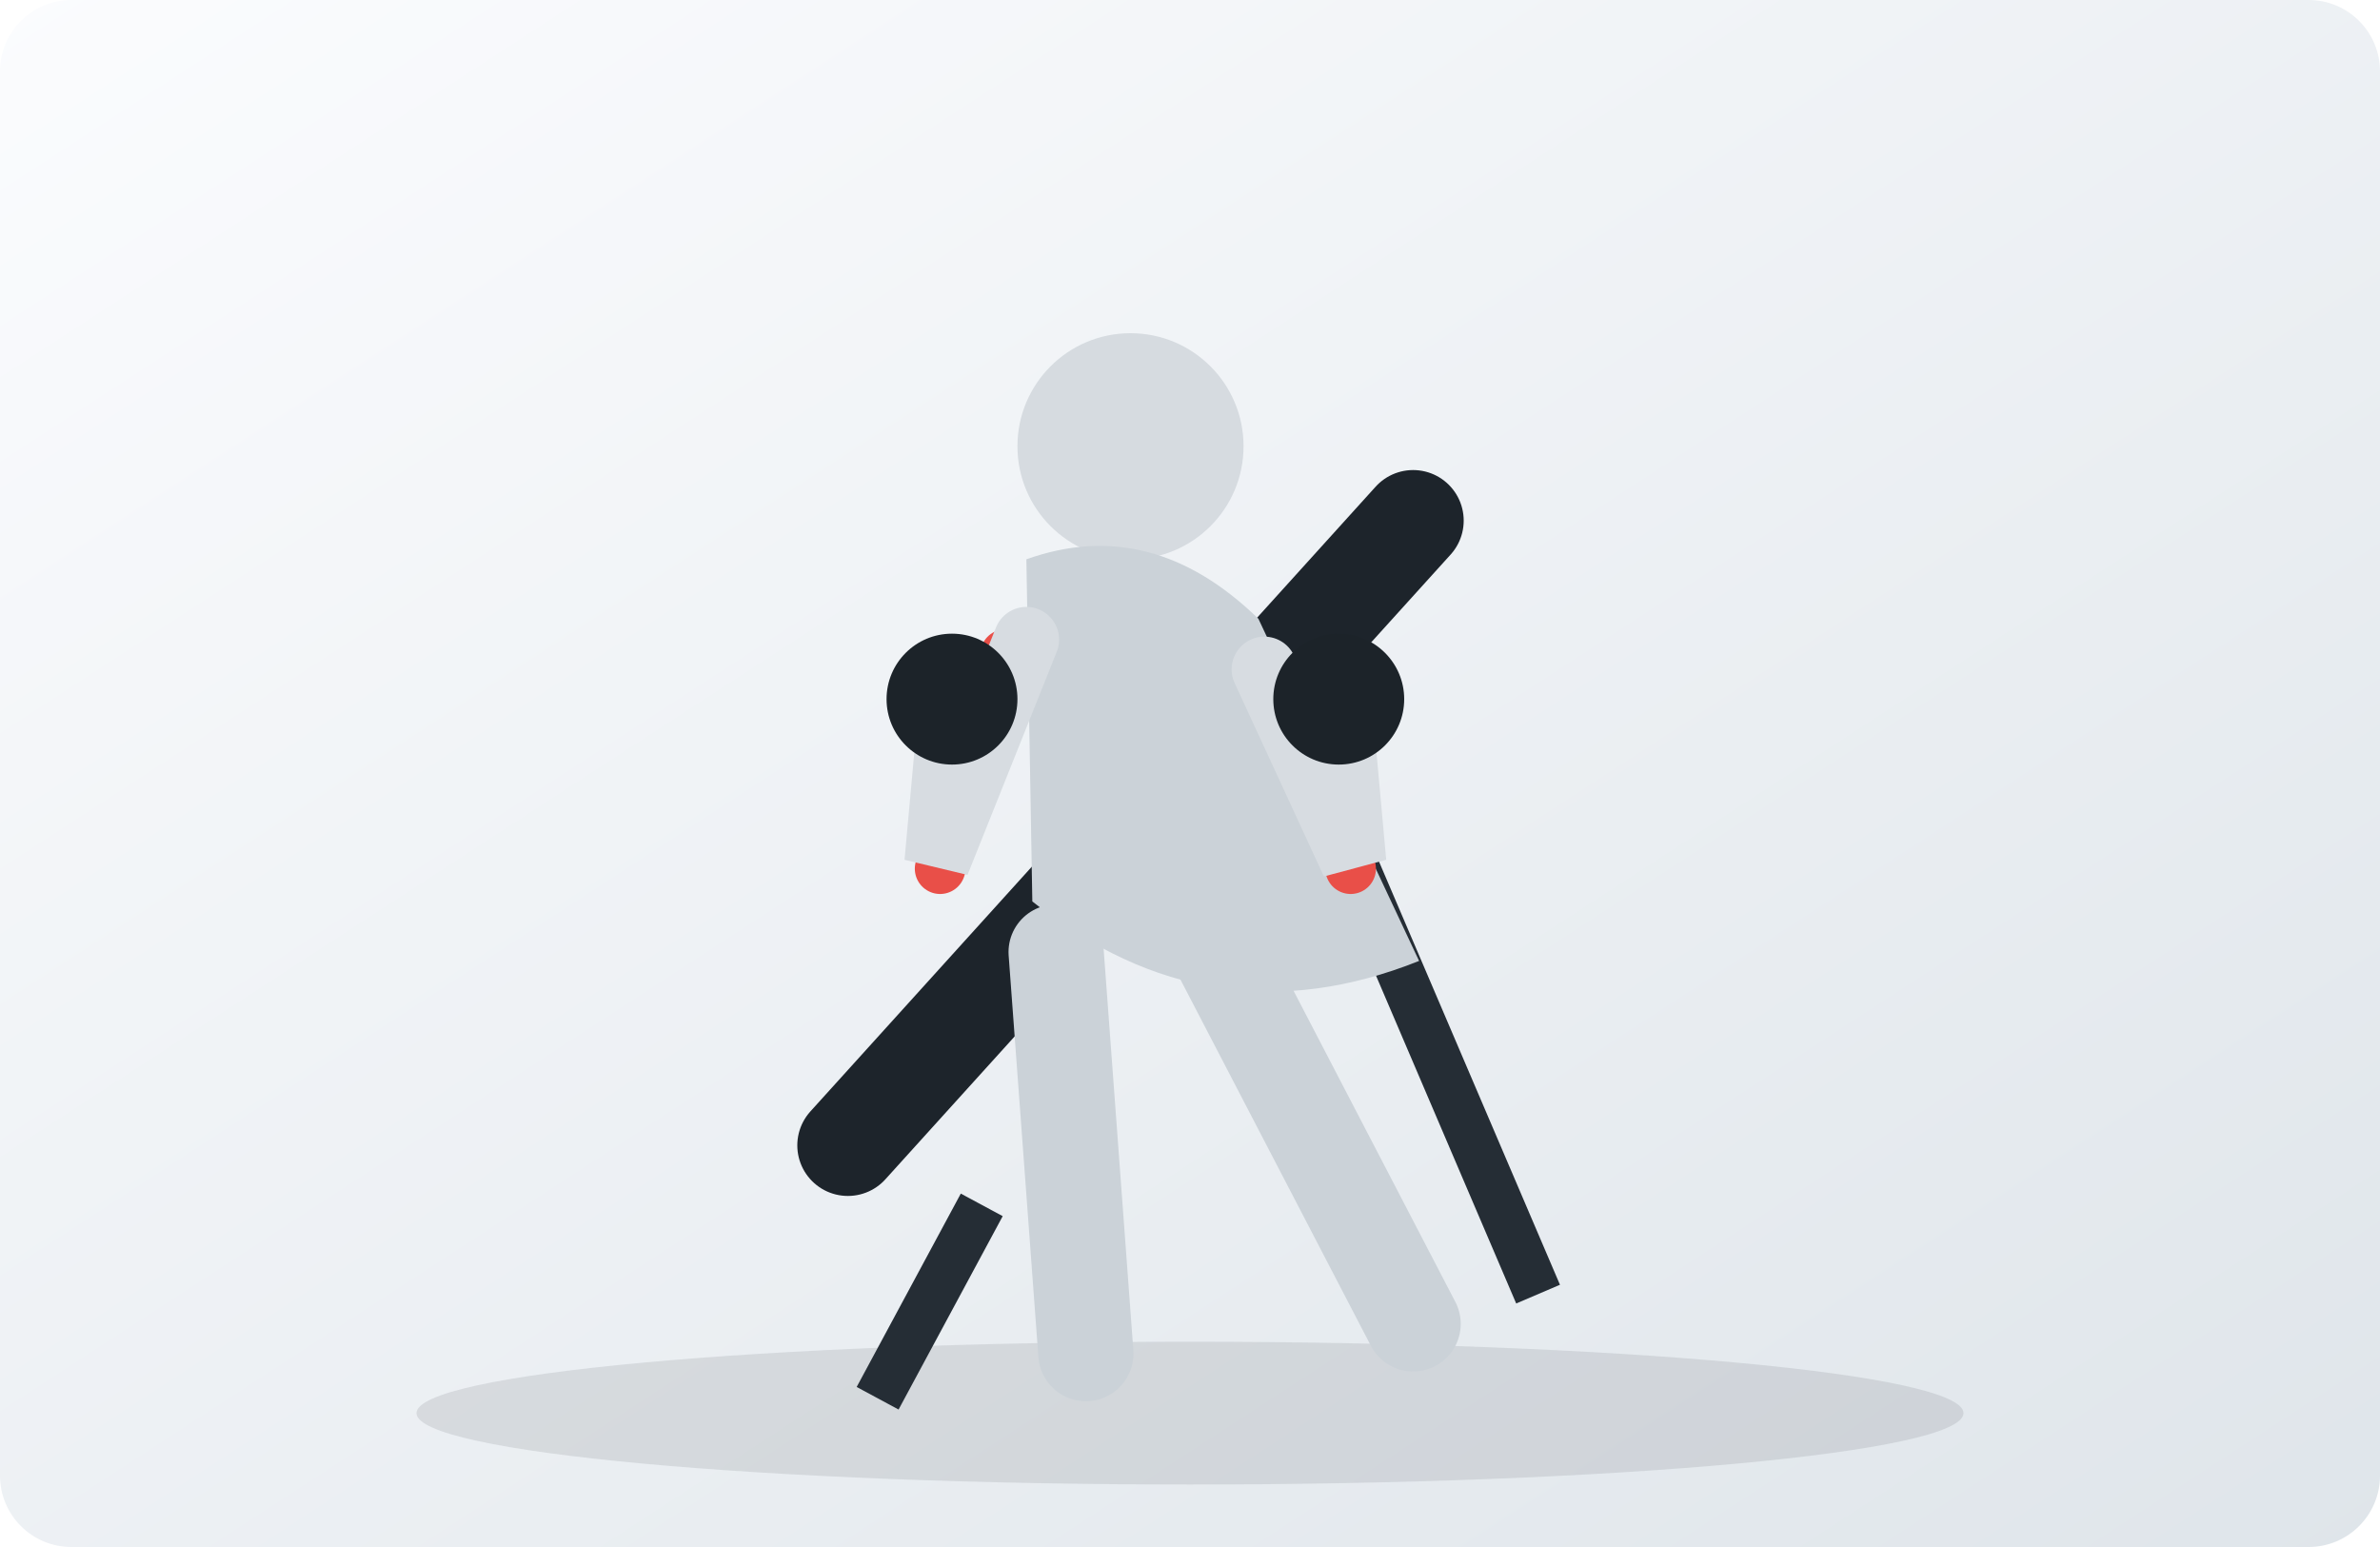
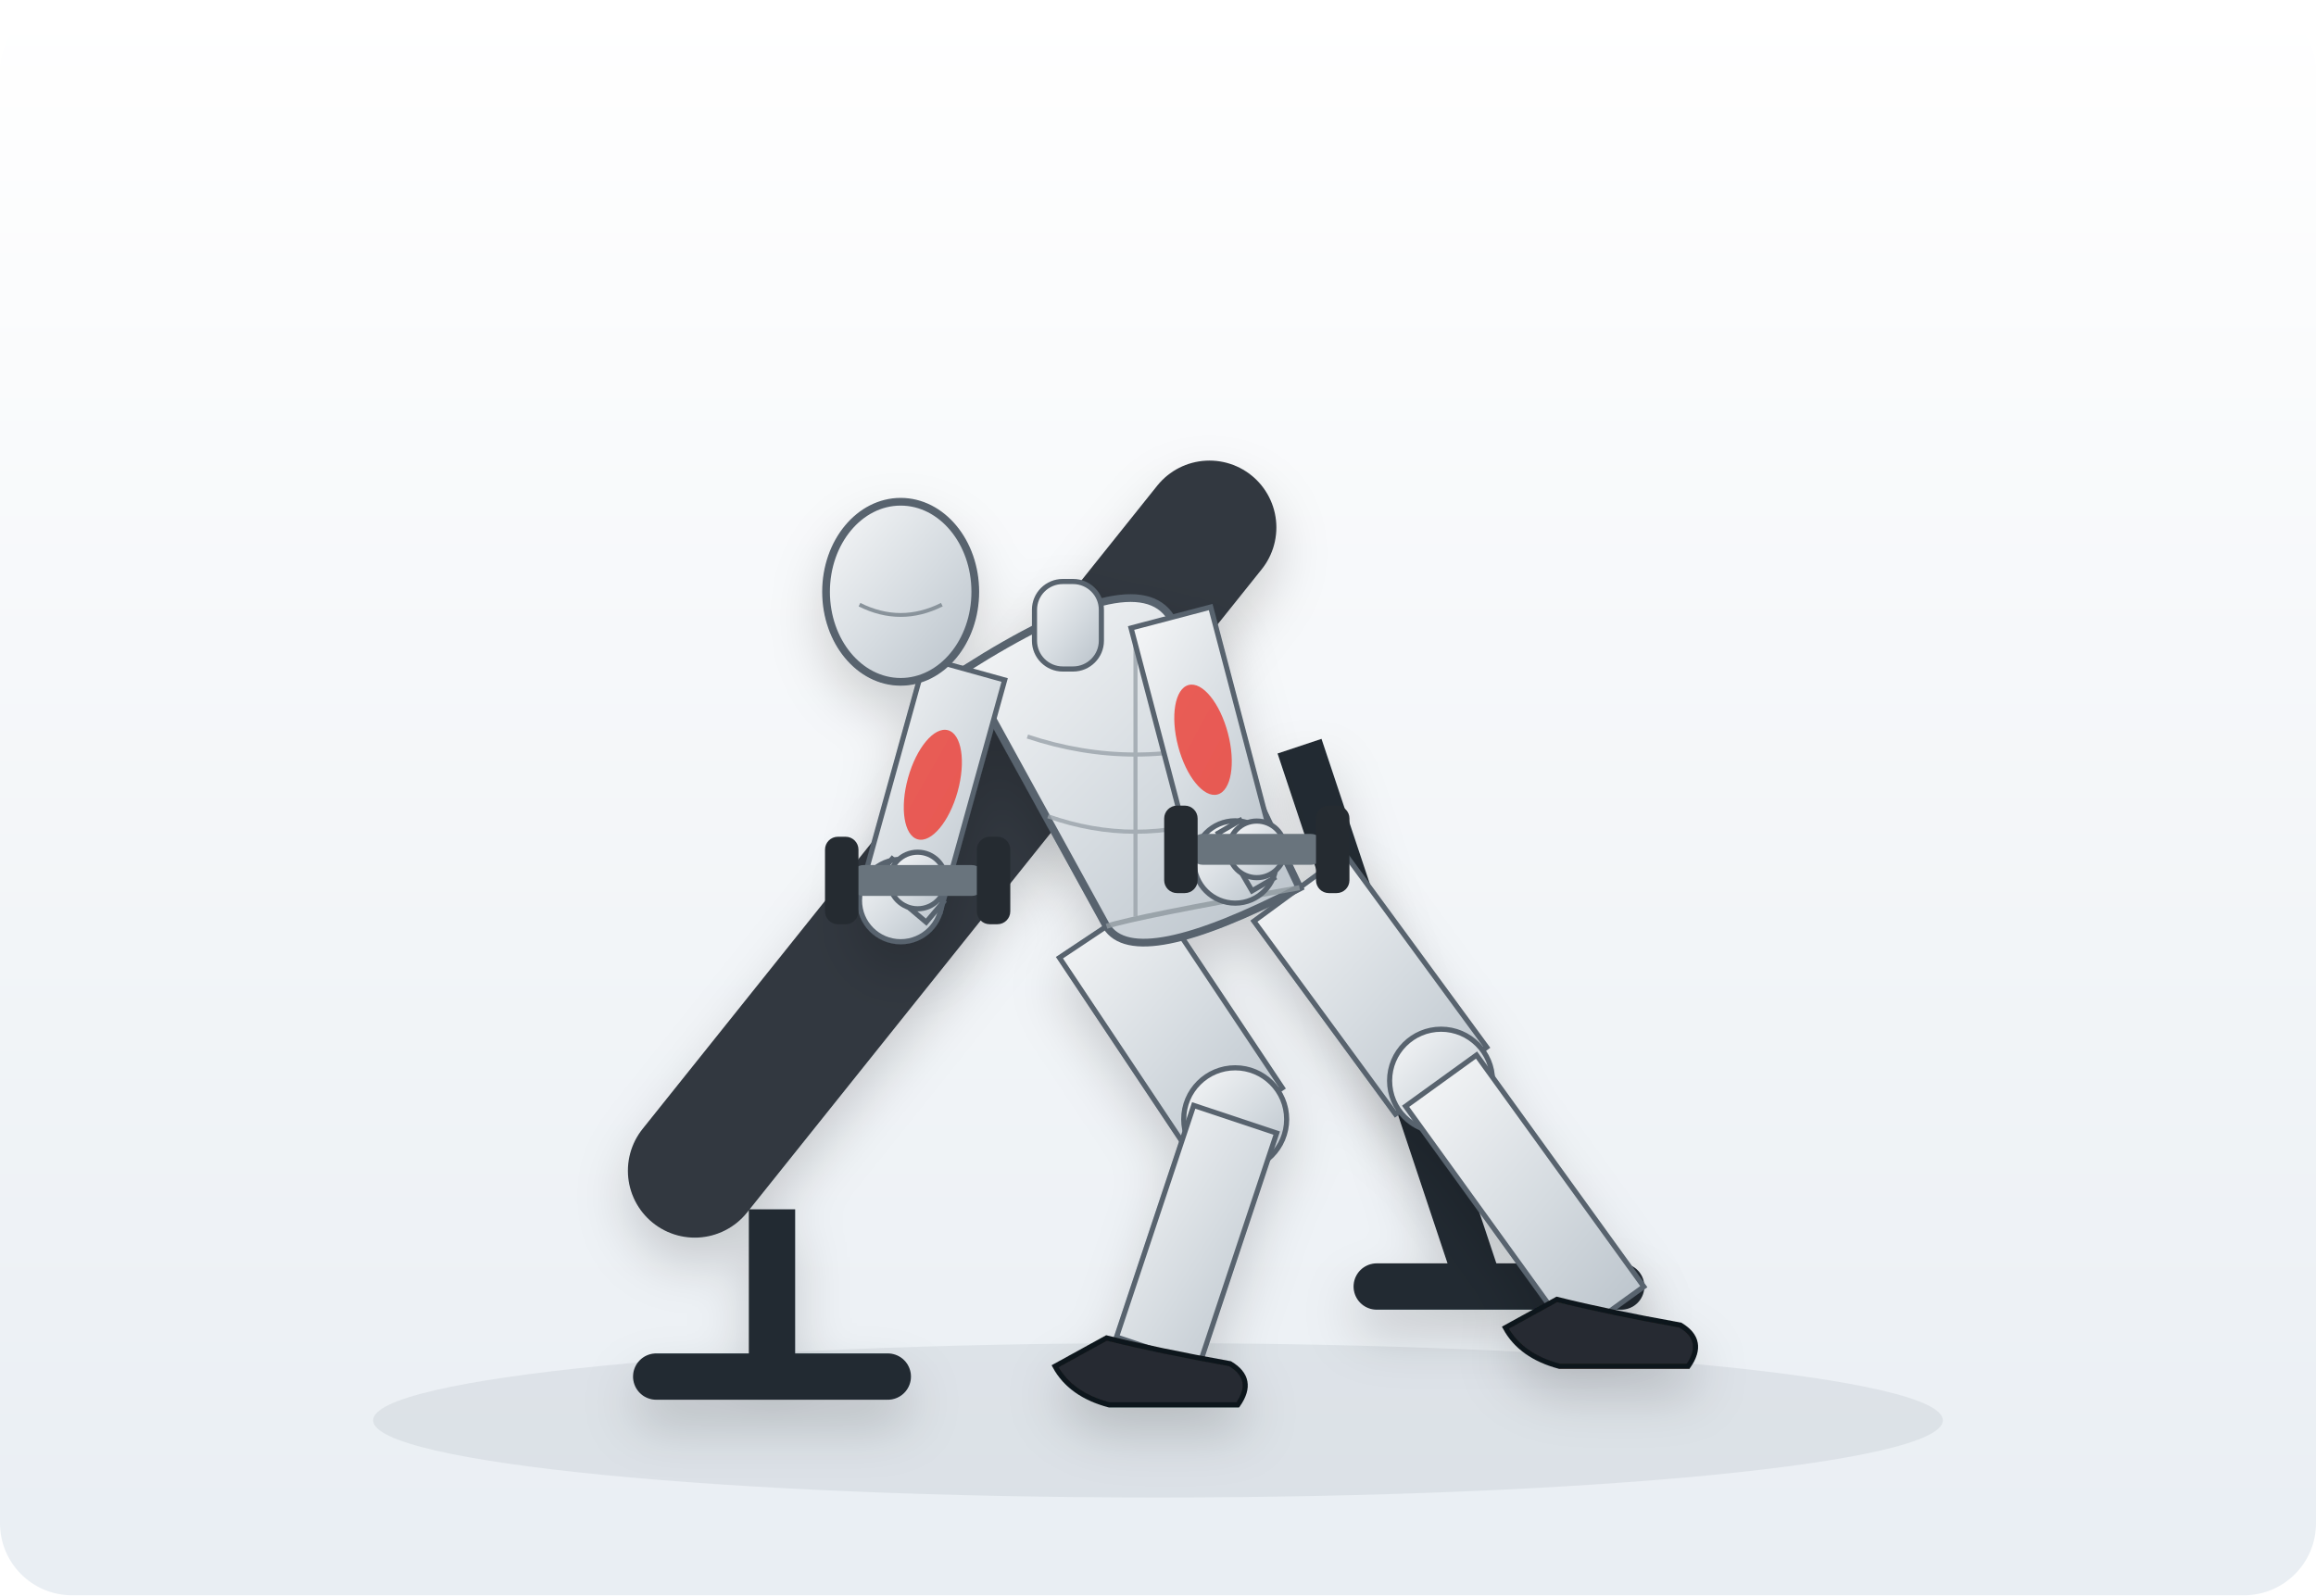
- <svg xmlns="http://www.w3.org/2000/svg" width="800" height="520" viewBox="0 0 800 520" role="img" aria-label="Ilustración técnica LiftEngine">
+ <svg xmlns="http://www.w3.org/2000/svg" width="900" height="620" viewBox="0 0 900 620" role="img" aria-label="Curl inclinado con mancuernas" data-style="anatomical-v2">
  <defs>
-     <linearGradient id="bg" x2="1" y2="1">
-       <stop stop-color="#fbfcfe" />
-       <stop offset="1" stop-color="#dfe5ea" />
+     <linearGradient id="bg" x2="0" y2="1">
+       <stop stop-color="#ffffff" />
+       <stop offset="1" stop-color="#e9eef3" />
    </linearGradient>
+     <linearGradient id="body" x2="1" y2="1">
+       <stop stop-color="#f7f8f9" />
+       <stop offset=".55" stop-color="#d5dbe0" />
+       <stop offset="1" stop-color="#b8c1c9" />
+     </linearGradient>
+     <linearGradient id="metal" x2="1">
+       <stop stop-color="#20272d" />
+       <stop offset=".5" stop-color="#7e8993" />
+       <stop offset="1" stop-color="#2a3239" />
+     </linearGradient>
+     <filter id="shadow" x="-20%" y="-20%" width="140%" height="160%">
+       <feDropShadow dx="0" dy="10" stdDeviation="10" flood-opacity=".17" />
+     </filter>
  </defs>
-   <rect width="800" height="520" rx="24" fill="url(#bg)" />
-   <ellipse cx="400" cy="475" rx="260" ry="24" fill="#111820" opacity=".1" />
-   <path d="M285 385l190-210" stroke="#1d242b" stroke-width="34" stroke-linecap="round" />
-   <path d="M330 405l-35 65M455 290l62 145" stroke="#252d35" stroke-width="16" />
-   <circle cx="380" cy="150" r="38" fill="#d6dbe0" />
-   <path d="M345 188q42-15 78 20l54 115q-70 28-130-20z" fill="#cbd2d8" />
-   <path d="M410 320l65 125M355 320l10 135" stroke="#cbd2d8" stroke-width="32" stroke-linecap="round" />
-   <path d="M338 220l-22 72M432 230l22 62" stroke="#e94f48" stroke-width="17" stroke-linecap="round" />
-   <path d="M345 215L315 290L320 235M425 225L455 290L450 235" stroke="#d7dce1" stroke-width="22" fill="none" stroke-linecap="round" />
-   <circle cx="320" cy="235" r="22" fill="#1c2329" />
-   <circle cx="450" cy="235" r="22" fill="#1c2329" />
+   <rect width="900" height="620" rx="28" fill="url(#bg)" />
+   <ellipse cx="450" cy="552" rx="305" ry="30" fill="#6d7a85" opacity=".12" />
+   <g class="equipment" filter="url(#shadow)">
+     <path d="M270 455L470 205" stroke="#303840" stroke-width="52" stroke-linecap="round" />
+     <path d="M300 470v65M505 290l70 210" stroke="#242b31" stroke-width="18" />
+     <path d="M255 535h90M535 500h95" stroke="#242b31" stroke-width="18" stroke-linecap="round" />
+   </g>
+   <g filter="url(#shadow)">
+     <g class="anatomical-v2">
+       <path d="M411.695 372.203 L461.695 447.203 Q480 435 498.305 422.797 L448.305 347.797 Q430 360 411.695 372.203Z" fill="url(#body)" stroke="#58636e" stroke-width="2" />
+       <circle cx="480" cy="435" r="20" fill="url(#body)" stroke="#58636e" stroke-width="2" />
+       <path d="M463.872 429.624 L433.872 519.624 Q450 525 466.128 530.376 L496.128 440.376 Q480 435 463.872 429.624Z" fill="url(#body)" stroke="#58636e" stroke-width="2" />
+       <path d="M487.259 358.01 L542.259 433.01 Q560 420 577.741 406.99 L522.741 331.99 Q505 345 487.259 358.01Z" fill="url(#body)" stroke="#58636e" stroke-width="2" />
+       <circle cx="560" cy="420" r="20" fill="url(#body)" stroke="#58636e" stroke-width="2" />
+       <path d="M546.218 429.953 L611.218 519.953 Q625 510 638.782 500.047 L573.782 410.047 Q560 420 546.218 429.953Z" fill="url(#body)" stroke="#58636e" stroke-width="2" />
+       <path d="M375 260 Q441.25 218 455 240 L505 345 Q441.25 378 430 360 Z" fill="url(#body)" stroke="#58636e" stroke-width="3" />
+       <path d="M430 360 Q441.25 356.25 505 345" fill="none" stroke="#8e989f" stroke-width="2" opacity=".8" />
+       <path d="M441.25 246.25v110 M399.25 286.25q42 14 84 0 M407.25 317.25q34 12 68 0" fill="none" stroke="#9aa3aa" stroke-width="1.6" opacity=".8" />
+       <path d="M359.584 255.718 L334.584 345.718 Q350 350 365.416 354.282 L390.416 264.282 Q375 260 359.584 255.718Z" fill="url(#body)" stroke="#58636e" stroke-width="2" />
+       <circle cx="350" cy="350" r="16" fill="url(#body)" stroke="#58636e" stroke-width="2" />
+       <path d="M359.924 358.397 L366.524 350.597 Q356.6 342.2 346.676 333.803 L340.076 341.603 Q350 350 359.924 358.397Z" fill="url(#body)" stroke="#58636e" stroke-width="2" />
+       <circle cx="356.6" cy="342.2" r="11" fill="url(#body)" stroke="#58636e" stroke-width="2" />
+       <path d="M439.527 244.072 L464.527 339.072 Q480 335 495.473 330.928 L470.473 235.928 Q455 240 439.527 244.072Z" fill="url(#body)" stroke="#58636e" stroke-width="2" />
+       <circle cx="480" cy="335" r="16" fill="url(#body)" stroke="#58636e" stroke-width="2" />
+       <path d="M486.55 346.229 L494.95 341.329 Q488.4 330.1 481.85 318.871 L473.45 323.771 Q480 335 486.55 346.229Z" fill="url(#body)" stroke="#58636e" stroke-width="2" />
+       <circle cx="488.4" cy="330.1" r="11" fill="url(#body)" stroke="#58636e" stroke-width="2" />
+       <rect x="402" y="226" width="26" height="34" rx="11" fill="url(#body)" stroke="#58636e" stroke-width="2" />
+       <ellipse cx="350" cy="230" rx="29" ry="35" fill="url(#body)" stroke="#58636e" stroke-width="3" />
+       <path d="M334 235q16 8 32 0" fill="none" stroke="#89939b" stroke-width="1.5" />
+       <path d="M430 520q20 5 48 10q10 6 3 16h-50q-15-4-21-15z" fill="#252b31" stroke="#11161a" stroke-width="2" />
+       <path d="M605 505q20 5 48 10q10 6 3 16h-50q-15-4-21-15z" fill="#252b31" stroke="#11161a" stroke-width="2" />
+       <ellipse cx="362.5" cy="305" rx="10" ry="22" transform="rotate(195.5241 362.5 305)" fill="#e94f48" opacity=".92" />
+       <ellipse cx="467.5" cy="287.5" rx="10" ry="22" transform="rotate(165.2564 467.5 287.5)" fill="#e94f48" opacity=".92" />
+     </g>
+   </g>
+   <g class="foreground-equipment">
+     <g transform="translate(356.6 342.2) rotate(0)">
+       <rect x="-26" y="-6" width="52" height="12" rx="5" fill="#69747d" />
+       <rect x="-36" y="-17" width="13" height="34" rx="5" fill="#252b31" />
+       <rect x="23" y="-17" width="13" height="34" rx="5" fill="#252b31" />
+     </g>
+     <g transform="translate(488.4 330.1) rotate(0)">
+       <rect x="-26" y="-6" width="52" height="12" rx="5" fill="#69747d" />
+       <rect x="-36" y="-17" width="13" height="34" rx="5" fill="#252b31" />
+       <rect x="23" y="-17" width="13" height="34" rx="5" fill="#252b31" />
+     </g>
+   </g>
</svg>
